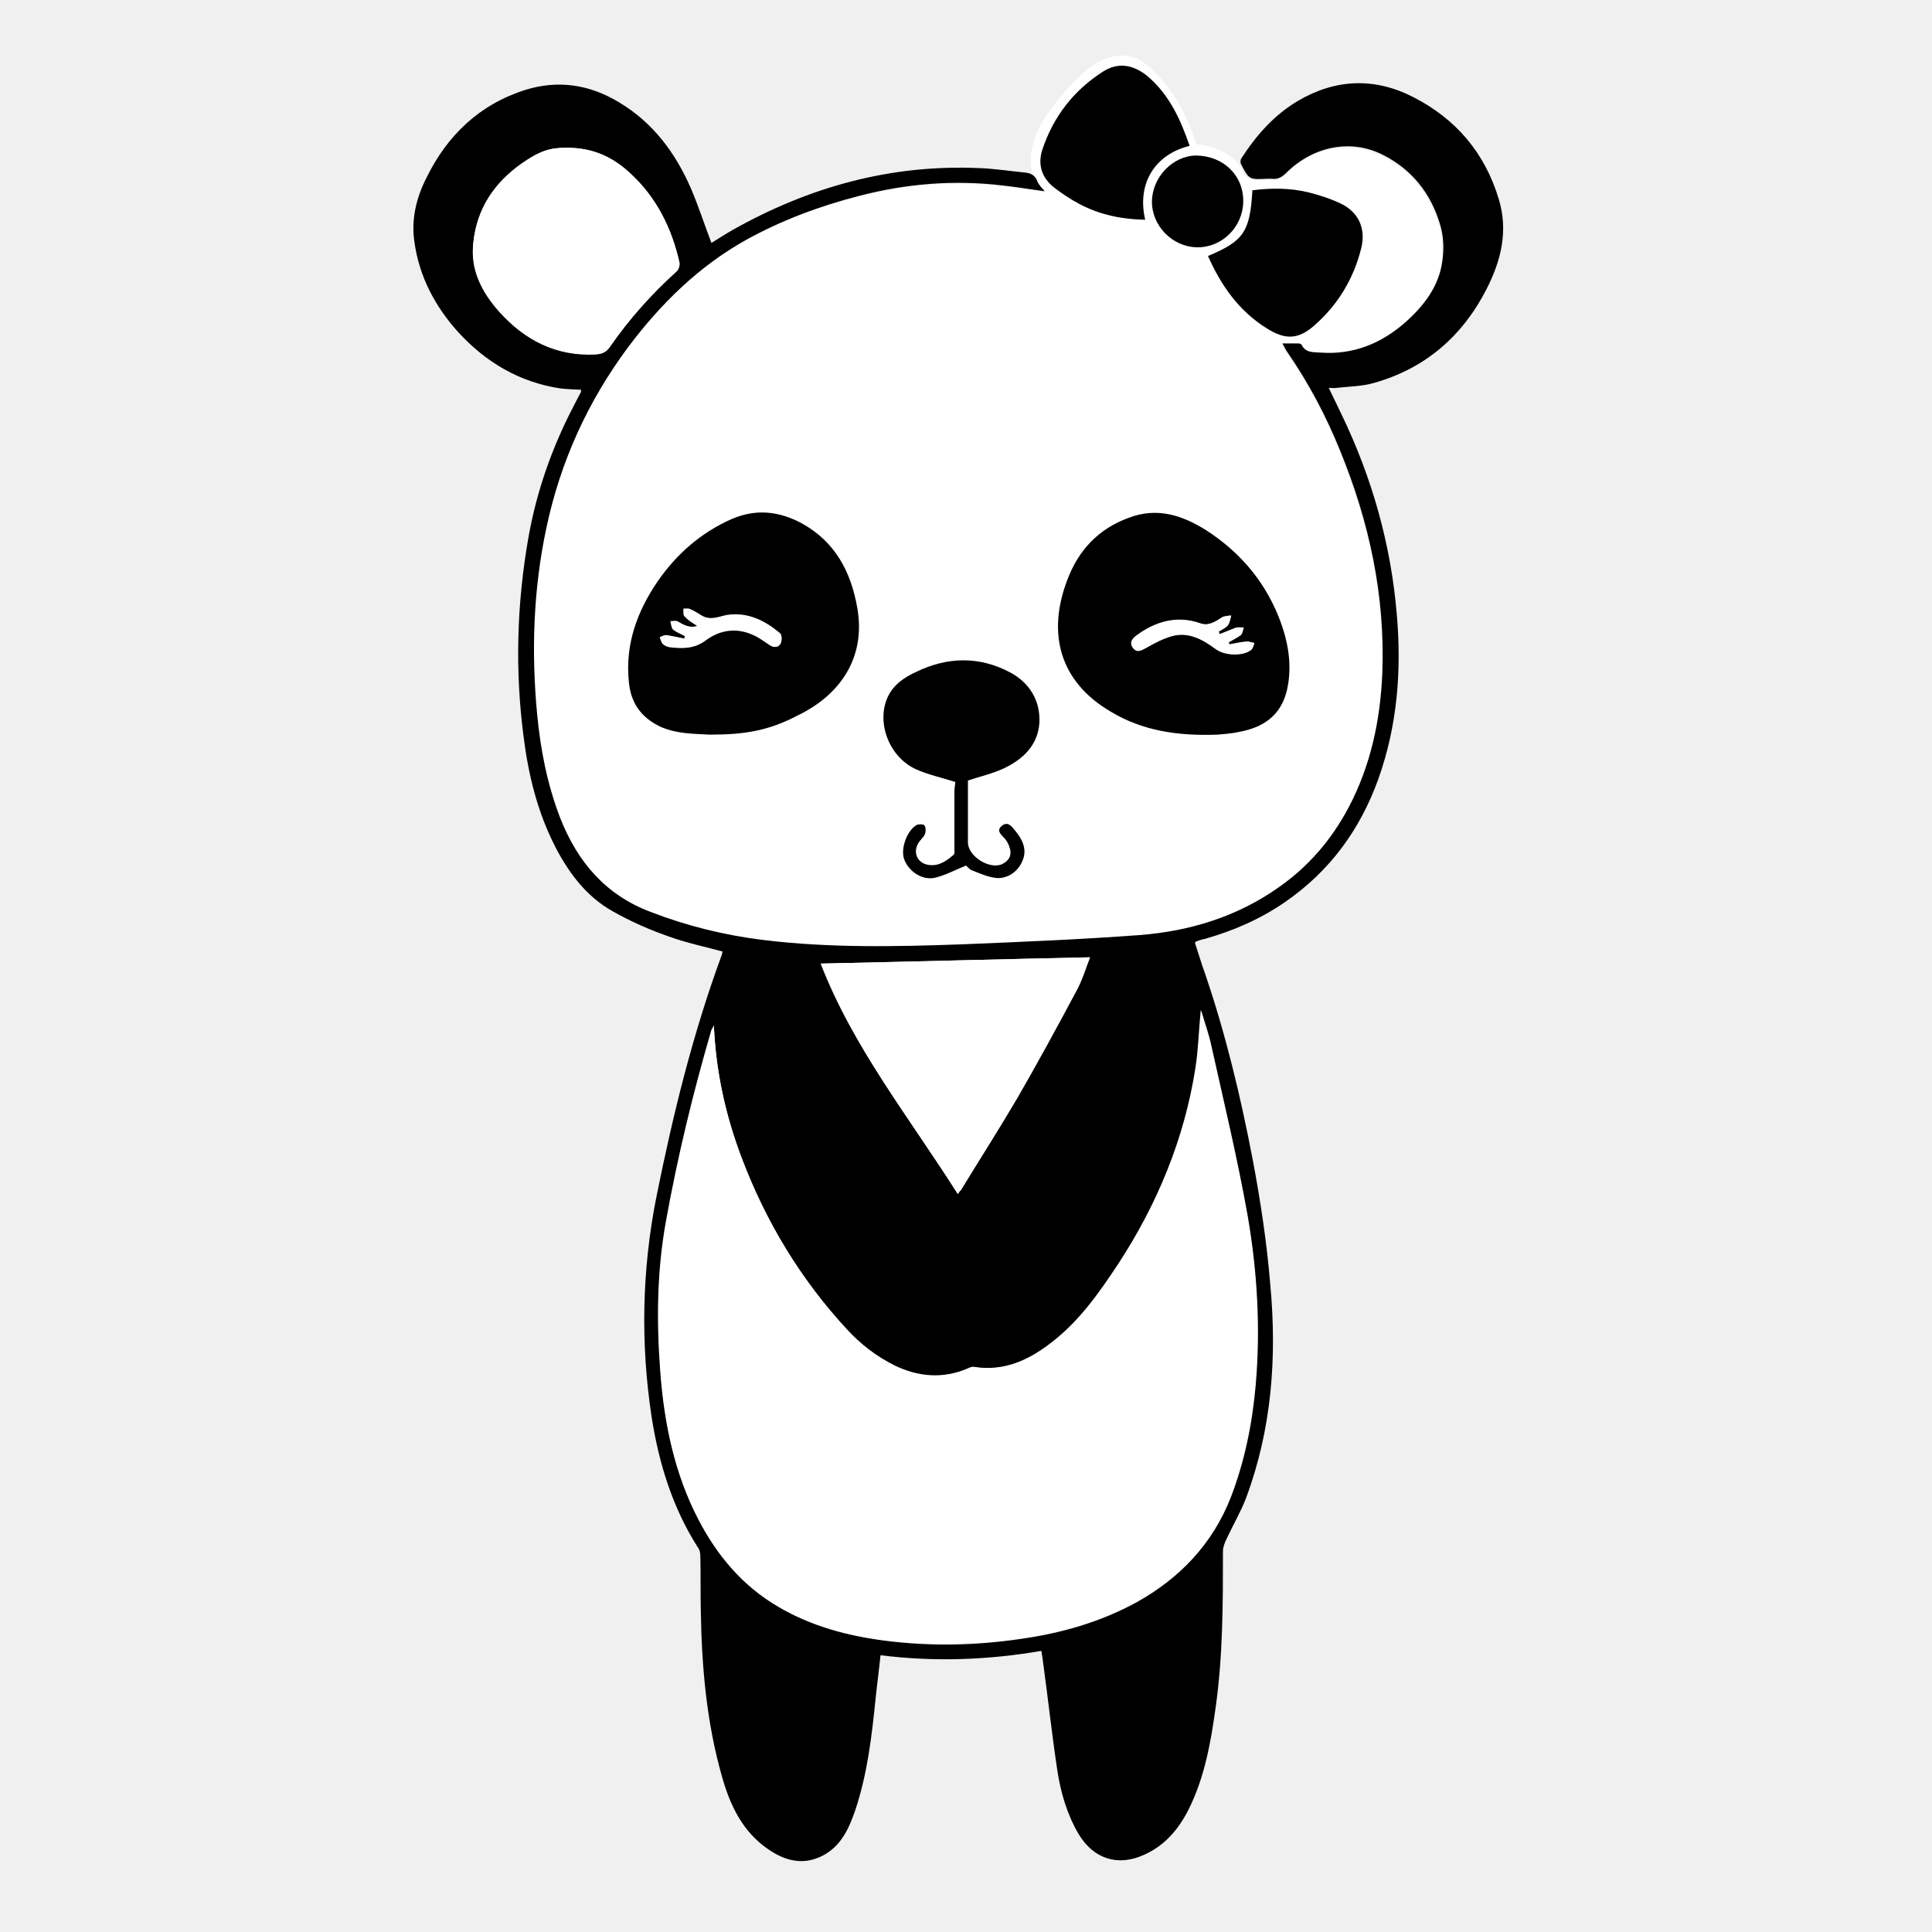
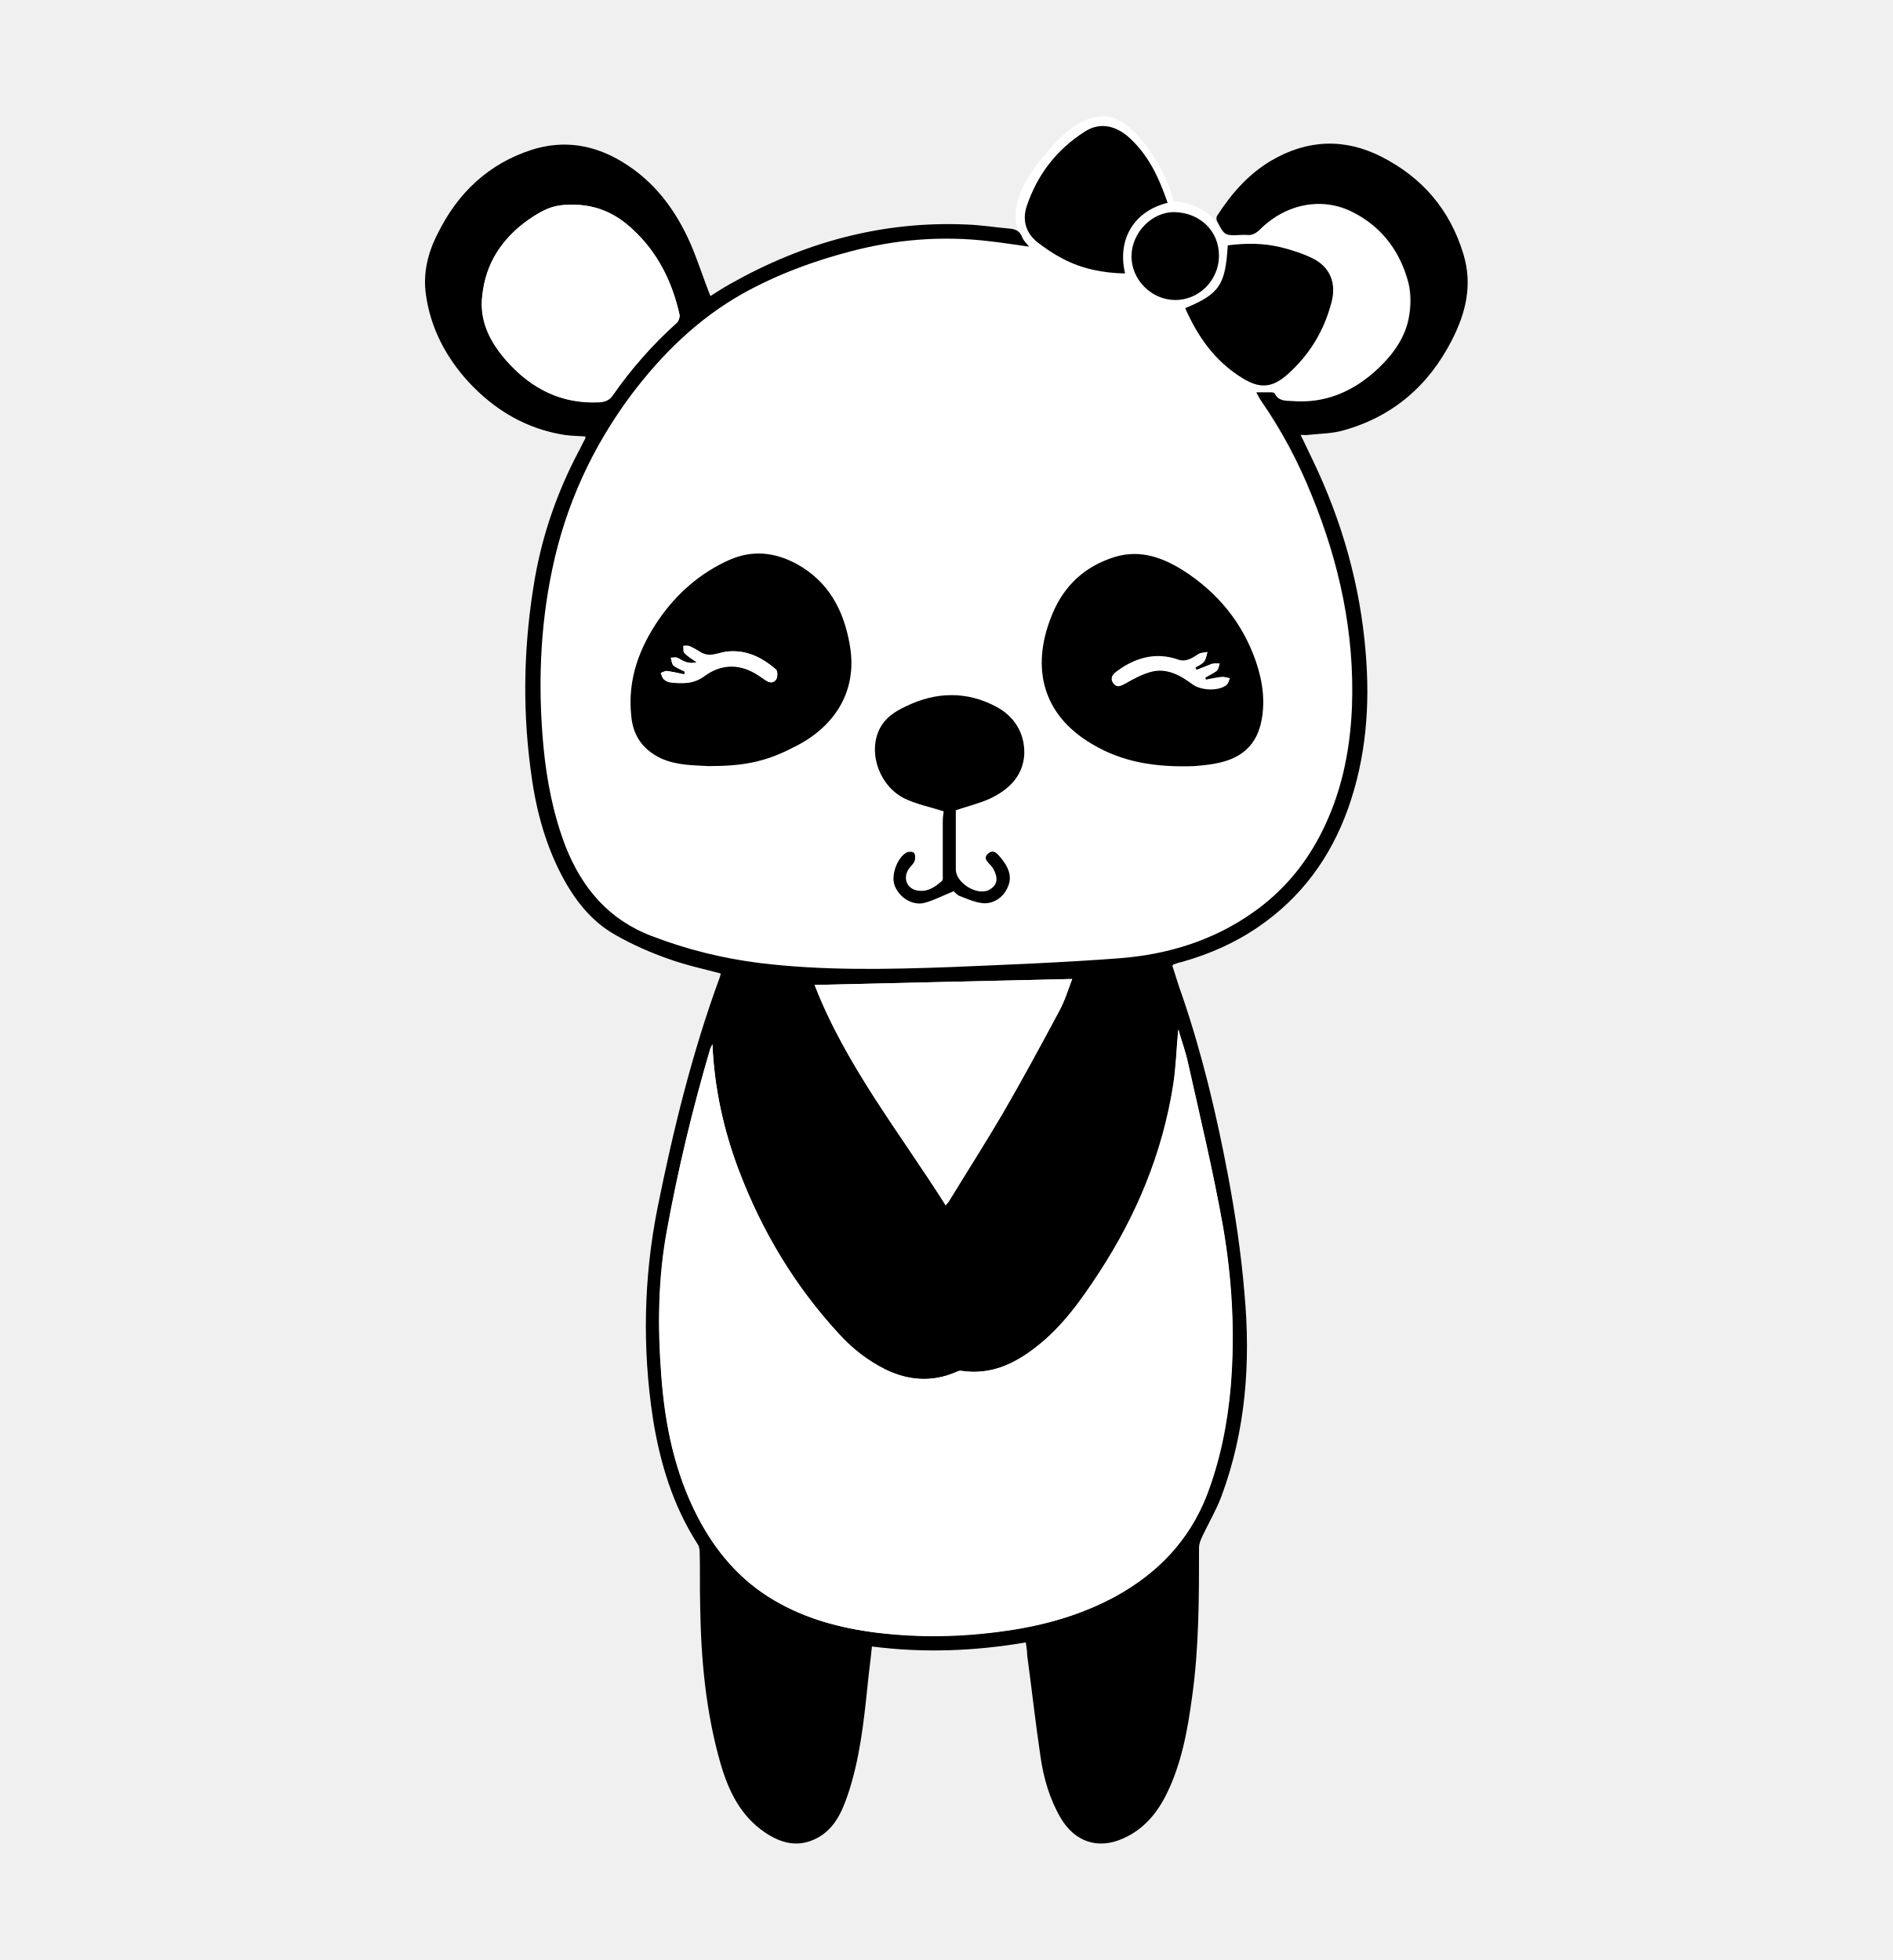
- <svg xmlns="http://www.w3.org/2000/svg" version="1.1" id="Layer_1" x="0px" y="0px" viewBox="0 0 400 400" style="enable-background:new 0 0 400 400;" xml:space="preserve">
+ <svg xmlns="http://www.w3.org/2000/svg" version="1.1" id="Layer_1" x="0px" y="0px" viewBox="0 0 1205.3 1248.5" style="enable-background:new 0 0 1205.3 1248.5;" xml:space="preserve">
  <style type="text/css">
	.st0{fill:#FFFFFF;}
</style>
  <g>
-     <path class="st0" d="M256.6,34.2c1.7,3.2,1.7,3.2,5.5,3.1c0.3,0,0.6-0.1,0.9,0c1.3,0.2,2.2-0.4,3.2-1.3c5.6-5.5,13.5-6.9,20-3.6   c5.9,3,9.9,7.9,11.7,14.2c0.7,2.5,0.8,5.3,0.5,7.9c-0.8,5.1-3.8,9.2-7.6,12.5c-5,4.4-10.8,6.8-17.6,6.3c-1.4-0.1-3,0.1-3.8-1.6   c-0.1-0.2-0.4-0.3-0.7-0.3c-1,0-2,0-3.3,0c0.5,0.8,0.8,1.4,1.1,1.9c4.4,6.4,8,13.2,10.9,20.4c6,14.7,9.3,30,8.7,45.9   c-0.4,9.8-2.4,19.2-7,27.9c-3.5,6.6-8.2,12.1-14.3,16.4c-8.7,6.1-18.6,9.2-29,10c-12.1,0.9-24.3,1.5-36.4,1.9   c-13.9,0.5-27.8,0.8-41.6-0.9c-8-1-15.7-2.9-23.2-5.8c-9.3-3.6-15.2-10.3-18.8-19.4c-2.7-7-4.1-14.2-4.8-21.6   c-1.2-12.9-0.8-25.8,1.9-38.5c2.9-13.8,8.6-26.3,17-37.6c6.7-9,14.5-16.6,24.3-22.1c7.3-4.1,15.1-7,23.3-9.1   c9.8-2.6,19.8-3.4,29.9-2.2c2.9,0.3,5.7,0.8,8.7,1.2c0,0-1.6-2-1.9-2.8c-0.5-1.5-1.2-3.2-0.5-6.4c1-4.5,3.7-7.9,5.5-10.1   c2.8-3.5,7.4-8.7,12.7-9c3.4-0.2,5.8,2,7.4,3.6c2.6,2.7,4.4,5.6,5.4,7.5c1.6,2.8,3,7.3,3,7.3s2.5,0,5,1.3   C255.4,32.3,256.6,34.2,256.6,34.2z M103.4,64.5c-3.6-4-6.1-8.6-5.5-14.3c0.7-7,4.3-12.3,9.9-16.3c3.9-2.8,6.2-3.3,9.2-3.3   c5.7-0.1,9.9,2,13.4,5.3c5.4,5,8.6,11.3,10.2,18.5c0.1,0.5-0.2,1.5-0.6,1.8c-5.2,4.7-9.8,9.8-13.8,15.6c-0.8,1.1-1.7,1.5-3,1.6   C115.2,73.7,108.7,70.4,103.4,64.5z" />
-     <path d="M215.6,341.8c-11.1,1.9-22.1,2.3-33.3,0.9c-0.3,3-0.7,5.9-1,8.8c-0.8,7.9-1.7,15.7-4.2,23.2c-1.3,3.8-2.9,7.4-6.6,9.4   c-4.1,2.2-7.9,1.2-11.4-1.2c-5.3-3.6-7.9-9-9.6-15c-3.2-11.2-4.2-22.6-4.4-34.1c-0.1-3.8,0-7.7-0.1-11.5c0-0.6-0.1-1.4-0.5-1.9   c-5.3-8.3-8.1-17.5-9.6-27.1c-2.3-15.2-2-30.4,1-45.5c3.4-16.9,7.5-33.7,13.5-50c0.1-0.2,0.1-0.5,0.2-0.8c-3.7-1-7.5-1.8-11.1-3.1   c-4-1.4-7.9-3.1-11.6-5.2c-5.4-3-9.1-7.9-11.9-13.3c-3.7-7.2-5.6-14.9-6.6-22.9c-1.8-13.8-1.4-27.5,1-41.2   c1.7-9.6,4.9-18.7,9.4-27.3c0.5-0.9,0.9-1.8,1.4-2.7c0.1-0.1,0.1-0.3,0.1-0.6c-1.5-0.1-2.9-0.1-4.4-0.3c-8.4-1.3-15.3-5.4-21-11.6   c-4.8-5.3-8.1-11.5-9.1-18.7c-0.7-4.7,0.4-9.2,2.5-13.3c4.3-8.8,11-15.2,20.5-18.2c6.8-2.1,13.3-1.1,19.4,2.6   c7,4.2,11.6,10.4,14.8,17.7c1.6,3.7,2.8,7.5,4.3,11.4c1.3-0.8,2.8-1.8,4.4-2.7c15.8-8.9,32.7-13.6,51-12.8c3.1,0.1,6.2,0.6,9.3,0.9   c1.3,0.1,2.3,0.5,2.8,1.9c0.3,0.7,0.9,1.3,1.5,2c-3-0.4-5.9-0.9-8.7-1.2c-10.1-1.2-20-0.4-29.9,2.2c-8.1,2.1-15.9,5-23.3,9.1   c-9.8,5.5-17.6,13.2-24.3,22.1c-8.4,11.3-14.1,23.8-17,37.6c-2.7,12.7-3.1,25.6-1.9,38.4c0.7,7.4,2.1,14.6,4.8,21.6   c3.6,9.1,9.4,15.9,18.7,19.4c7.5,2.9,15.2,4.8,23.2,5.8c13.8,1.7,27.7,1.4,41.6,0.9c12.1-0.5,24.3-1,36.4-1.9   c10.4-0.8,20.3-3.8,29-10c6.1-4.3,10.8-9.8,14.3-16.4c4.6-8.7,6.6-18.1,7-27.9c0.6-16-2.7-31.2-8.7-45.9c-2.9-7.2-6.5-14-10.9-20.4   c-0.4-0.5-0.6-1.1-1.1-1.9c1.3,0,2.3,0,3.3,0c0.2,0,0.6,0.1,0.7,0.3c0.8,1.7,2.5,1.5,3.9,1.6c6.8,0.5,12.6-1.9,17.6-6.3   c3.8-3.4,6.9-7.4,7.6-12.5c0.4-2.6,0.3-5.4-0.5-7.9c-1.9-6.3-5.8-11.2-11.7-14.2c-6.6-3.4-14.4-1.9-20,3.6   c-0.9,0.9-1.8,1.5-3.1,1.3c-0.3,0-0.6,0-0.9,0c-3.8,0.2-3.8,0.2-5.5-3.1c-0.1-0.3-0.1-0.8,0.1-1.1c3.1-4.8,6.8-9,11.7-11.9   c7.8-4.6,15.9-4.9,23.9-0.8c8.8,4.5,14.8,11.5,17.7,21.1c2,6.6,0.5,12.7-2.5,18.6c-5,9.8-12.7,16.5-23.4,19.5   c-2.4,0.7-5.1,0.7-7.6,1c-0.5,0.1-1,0-1.7,0c1,2,1.8,3.8,2.7,5.6c6.3,13.1,10.2,26.9,11.4,41.4c1,11.6,0.1,22.9-3.8,33.9   c-3.8,10.6-10.1,19.2-19.4,25.6c-5.1,3.5-10.6,5.9-16.6,7.6c-0.6,0.1-1.1,0.3-1.7,0.5c-0.1,0-0.1,0.1-0.3,0.3   c0.7,2.1,1.3,4.2,2.1,6.4c4.3,12.6,7.4,25.6,9.9,38.7c1.6,8.5,2.9,17.1,3.6,25.7c1.4,15,0.3,29.9-5,44.1c-1.1,2.9-2.7,5.6-4,8.4   c-0.4,0.8-0.8,1.8-0.8,2.6c0,10.8,0,21.6-1.5,32.3c-1,7.3-2.3,14.6-5.6,21.2c-2,4-4.9,7.5-9.2,9.4c-5.4,2.5-10.5,0.9-13.6-4.3   c-2.4-4.1-3.7-8.6-4.4-13.2c-1.1-7.3-1.9-14.7-2.9-22C215.9,343.7,215.8,342.9,215.6,341.8z M147.8,212.3c-0.1,0.3-0.3,0.6-0.4,1   c-3.9,13-7,26.2-9.4,39.5c-1.9,10.3-2,20.8-1.2,31.3c0.8,10.7,2.9,21,7.9,30.6c3.9,7.5,9.1,13.7,16.5,18c6.8,4,14.3,6,22.1,7   c9.4,1.2,18.8,1,28.2-0.4c8.4-1.2,16.4-3.5,23.9-7.6c8.9-5,15.6-12,19.4-21.6c2.9-7.5,4.5-15.4,5.2-23.5c1-11.8,0.3-23.5-1.7-35   c-2.1-11.8-4.9-23.4-7.5-35.1c-0.5-2.4-1.4-4.7-2.1-7.3c-0.4,4.3-0.5,8.2-1.1,12c-2.2,14.7-7.9,28.2-16,40.6   c-3.8,5.9-7.9,11.6-13.5,16c-4.8,3.8-10,6.2-16.3,5.3c-0.4-0.1-0.9,0.1-1.3,0.3c-5.2,2.2-10.3,1.8-15.2-0.6c-3.8-1.9-7-4.4-9.9-7.5   c-9.6-10.4-16.8-22.3-21.8-35.5C150.2,230.9,148.2,221.8,147.8,212.3z M198.3,247.2c0.3-0.4,0.4-0.5,0.5-0.7   c3.9-6.3,8-12.6,11.7-19.1c4.3-7.3,8.3-14.8,12.3-22.3c1.2-2.2,1.9-4.6,2.8-6.9c-18.7,0.4-37.1,0.9-55.7,1.3   C176.6,216.8,188.3,231.4,198.3,247.2z M117.1,30.6c-3,0-5.3,0.6-9.2,3.3c-5.6,4-9.2,9.3-9.9,16.3c-0.6,5.6,1.9,10.3,5.4,14.3   c5.3,5.9,11.8,9.2,19.9,8.8c1.3-0.1,2.2-0.4,3-1.6c4-5.7,8.6-10.9,13.7-15.6c0.4-0.4,0.8-1.3,0.6-1.8c-1.6-7.1-4.7-13.5-10.2-18.5   C127,32.6,122.8,30.5,117.1,30.6z" />
-     <path d="M146.9,152.1c-3.1-0.2-6.8-0.1-10.3-1.7c-3.9-1.9-6-4.9-6.4-9.2c-0.8-7.8,1.7-14.6,6-20.9c3.9-5.6,8.9-10,15.2-12.8   c5-2.2,9.8-1.7,14.5,0.8c7,3.8,10.3,10.1,11.6,17.6c1.8,10.3-3.6,18-12.3,22.2C159.1,151.3,154.2,152.1,146.9,152.1z M144.4,129.6   c-1.6,0.5-2.8-0.2-4-0.9c-0.4-0.3-1.1-0.1-1.6-0.1c0.2,0.6,0.2,1.3,0.6,1.7c0.7,0.6,1.6,0.9,2.4,1.3c0,0.2-0.1,0.4-0.1,0.6   c-1.2-0.2-2.4-0.5-3.6-0.7c-0.5-0.1-1,0.2-1.5,0.4c0.2,0.4,0.3,1,0.6,1.3c0.4,0.4,0.9,0.6,1.4,0.7c2.6,0.3,5.1,0.4,7.5-1.4   c3.1-2.3,6.6-2.7,10.1-1c1.1,0.5,2.1,1.3,3.2,2c0.8,0.6,1.7,0.6,2.2-0.3c0.3-0.5,0.3-1.8-0.1-2.1c-3.1-2.6-6.6-4.4-10.9-3.8   c-1.7,0.3-3.4,1.2-5.2,0.2c-0.8-0.5-1.6-1-2.5-1.4c-0.4-0.2-0.9-0.1-1.4-0.1c0.1,0.5-0.1,1.2,0.2,1.5   C142.4,128.4,143.3,128.9,144.4,129.6z" />
-     <path d="M252.1,152.1c-8.3,0.3-15.6-0.8-22.2-4.8c-10.7-6.3-13.1-16.4-8.9-27.3c2.3-6.1,6.4-10.5,12.7-12.8   c5.8-2.2,10.9-0.6,15.9,2.5c7.5,4.8,12.9,11.4,15.8,19.8c1.5,4.4,2.1,9,1,13.6c-1.3,5.1-4.9,7.5-9.7,8.4   C254.9,151.9,253.1,152,252.1,152.1z M252.5,131.3c-0.1-0.2-0.1-0.4-0.2-0.6c0.6-0.4,1.4-0.7,1.9-1.3c0.4-0.5,0.5-1.3,0.7-2   c-0.6,0.1-1.4,0.1-1.9,0.4c-1.4,0.9-2.8,1.9-4.6,1.2c-4.7-1.6-9-0.4-12.9,2.4c-1,0.7-1.8,1.6-0.9,2.7c0.9,1.1,1.8,0.4,2.8-0.1   c1.7-0.9,3.4-1.9,5.3-2.4c3.4-0.9,6.3,0.7,9,2.7c1.9,1.4,5.6,1.5,7.3,0.2c0.4-0.3,0.5-0.9,0.7-1.4c-0.5-0.1-1.1-0.3-1.6-0.3   c-1.2,0.1-2.4,0.4-3.6,0.6c0-0.2-0.1-0.3-0.1-0.5c0.9-0.5,1.8-0.9,2.5-1.5c0.4-0.3,0.4-1,0.6-1.5c-0.6,0-1.2-0.1-1.8,0.1   C254.6,130.5,253.6,130.9,252.5,131.3z" />
-     <path d="M200,179.2c-2.4,1-4.3,2-6.3,2.5c-2.7,0.7-5.6-1.3-6.5-3.8c-0.8-2.2,0.6-6,2.6-7.1c0.4-0.2,1.4-0.2,1.6,0.1   c0.3,0.4,0.3,1.3,0.1,1.8c-0.3,0.7-1,1.2-1.4,1.9c-1.2,2.1,0,4.3,2.4,4.5c2,0.2,3.5-0.9,4.9-2.1c0.3-0.2,0.2-0.9,0.2-1.3   c0-3.8,0-7.7,0-11.5c0-0.9,0.1-1.7,0.2-2.3c-2.8-0.9-5.7-1.5-8.3-2.7c-5.5-2.6-8.1-9.7-5.7-14.9c1.2-2.6,3.5-4.1,5.9-5.2   c6.4-3.1,13-3.3,19.4,0.1c4,2.1,6.3,5.8,6.1,10.4c-0.3,4.7-3.4,7.6-7.4,9.5c-2.4,1.1-5,1.7-7.4,2.5c0,1.7,0,3.6,0,5.5   c0,2.4,0,4.8,0,7.3c0,2.9,4.5,5.7,7.1,4.5c1.6-0.8,2.1-2.1,1.4-3.8c-0.2-0.5-0.5-1.1-0.9-1.5c-0.7-0.8-1.8-1.6-0.6-2.6   c1.3-1.1,2.1,0.2,2.8,1c1.5,1.8,2.5,3.9,1.5,6.2c-0.9,2.2-2.9,3.6-5.1,3.6c-1.9-0.1-3.8-1-5.6-1.7   C200.6,179.8,200.1,179.3,200,179.2z" />
-     <path d="M250.1,53c7.4-3.1,8.7-5,9.2-13.6c3.9-0.5,7.7-0.5,11.5,0.4c2.4,0.6,4.9,1.4,7.1,2.5c3.6,1.9,4.9,5.3,3.9,9.2   c-1.6,6.3-4.8,11.6-9.7,15.9c-3.3,2.9-6,3-9.8,0.6C256.5,64.4,252.8,59.1,250.1,53z" />
-     <path d="M246.3,30.2c-7,1.7-11,7.6-9.2,15.3c-4.8-0.1-9.3-1-13.5-3.2c-1.9-1-3.7-2.2-5.4-3.5c-2.5-2-3.4-4.7-2.4-7.8   c2.3-6.9,6.5-12.3,12.6-16.2c3-1.9,6.1-1.5,9.1,0.9C242.1,19.6,244.4,24.7,246.3,30.2z" />
-     <path d="M257.4,41.8c-0.1,5.2-4.4,9.5-9.6,9.4c-5.1-0.1-9.4-4.5-9.3-9.6c0.1-5,4.4-9.4,9.2-9.4C253.3,32.3,257.5,36.3,257.4,41.8z" />
-     <path class="st0" d="M147.8,212.3c0.4,9.5,2.4,18.6,5.7,27.4c5,13.2,12.1,25.1,21.8,35.5c2.8,3.1,6.1,5.6,9.9,7.5   c5,2.4,10.1,2.8,15.2,0.6c0.4-0.2,0.9-0.4,1.3-0.3c6.3,1,11.5-1.5,16.3-5.3c5.6-4.4,9.6-10.1,13.5-16c8.1-12.4,13.7-25.9,16-40.6   c0.6-3.9,0.7-7.8,1.1-12c0.8,2.6,1.6,4.9,2.1,7.3c2.6,11.7,5.4,23.3,7.5,35.1c2,11.6,2.7,23.3,1.7,35c-0.7,8-2.3,15.9-5.2,23.5   c-3.7,9.6-10.4,16.6-19.4,21.6c-7.4,4.1-15.5,6.4-23.9,7.6c-9.4,1.3-18.8,1.5-28.2,0.4c-7.8-1-15.3-3-22.1-7   c-7.3-4.3-12.6-10.5-16.5-18c-5-9.6-7.1-20-7.9-30.6c-0.8-10.5-0.7-20.9,1.2-31.3c2.4-13.3,5.6-26.5,9.4-39.5   C147.5,212.9,147.7,212.6,147.8,212.3z" />
-     <path class="st0" d="M198.3,247.2c-10-15.8-21.7-30.4-28.3-47.7c18.6-0.4,37-0.9,55.7-1.3c-0.9,2.3-1.6,4.7-2.8,6.9   c-4,7.5-8.1,15-12.3,22.3c-3.8,6.4-7.8,12.7-11.7,19.1C198.7,246.6,198.5,246.8,198.3,247.2z" />
-     <path class="st0" d="M117.1,30.6c5.7-0.1,9.9,2.1,13.4,5.3c5.4,5,8.6,11.3,10.2,18.5c0.1,0.5-0.2,1.5-0.6,1.8   c-5.2,4.7-9.8,9.8-13.8,15.6c-0.8,1.2-1.7,1.5-3,1.6c-8.1,0.4-14.6-2.9-19.9-8.8c-3.6-4-6.1-8.7-5.4-14.3c0.8-7,4.3-12.3,9.9-16.3   C111.8,31.1,114,30.6,117.1,30.6z" />
-     <path class="st0" d="M144.4,129.6c-1.1-0.7-2-1.3-2.7-2c-0.3-0.3-0.1-1-0.2-1.5c0.5,0,1-0.1,1.4,0.1c0.9,0.4,1.6,0.9,2.5,1.4   c1.8,1,3.4,0.1,5.2-0.2c4.3-0.6,7.8,1.1,10.9,3.8c0.4,0.3,0.4,1.5,0.1,2.1c-0.5,0.8-1.4,0.8-2.2,0.3c-1.1-0.7-2.1-1.5-3.2-2   c-3.5-1.7-7-1.3-10.1,1c-2.4,1.8-4.9,1.7-7.5,1.4c-0.5-0.1-1-0.3-1.4-0.7c-0.3-0.3-0.4-0.9-0.6-1.3c0.5-0.1,1-0.4,1.5-0.4   c1.2,0.1,2.4,0.4,3.6,0.7c0-0.2,0.1-0.4,0.1-0.6c-0.8-0.4-1.7-0.8-2.4-1.3c-0.4-0.3-0.4-1.1-0.6-1.7c0.6,0,1.2-0.2,1.6,0.1   C141.6,129.5,142.7,130.1,144.4,129.6z" />
-     <path class="st0" d="M252.5,131.3c1.1-0.4,2.1-0.9,3.2-1.2c0.5-0.2,1.2,0,1.8-0.1c-0.2,0.5-0.3,1.2-0.6,1.5c-0.8,0.6-1.7,1-2.5,1.5   c0,0.2,0.1,0.3,0.1,0.5c1.2-0.2,2.4-0.5,3.6-0.6c0.5-0.1,1.1,0.2,1.6,0.3c-0.2,0.5-0.3,1.1-0.7,1.4c-1.7,1.3-5.4,1.2-7.3-0.2   c-2.7-2-5.6-3.6-9-2.7c-1.8,0.5-3.6,1.4-5.3,2.4c-1,0.5-1.9,1.2-2.8,0.1c-0.9-1.2-0.1-2.1,0.9-2.7c3.9-2.8,8.2-4,12.9-2.4   c1.9,0.6,3.2-0.3,4.6-1.2c0.5-0.3,1.3-0.3,1.9-0.4c-0.2,0.7-0.3,1.5-0.7,2c-0.5,0.6-1.3,0.9-1.9,1.3   C252.4,130.9,252.4,131.1,252.5,131.3z" />
+     <path class="st0" d="M773.9,141c5,9.4,5,9.4,16.2,9.1c0.9,0,1.8-0.3,2.6,0c3.8,0.6,6.5-1.2,9.4-3.8c16.5-16.2,39.7-20.3,58.9-10.6   c17.4,8.8,29.1,23.2,34.4,41.8c2.1,7.4,2.4,15.6,1.5,23.2c-2.4,15-11.2,27.1-22.4,36.8c-14.7,12.9-31.8,20-51.8,18.5   c-4.1-0.3-8.8,0.3-11.2-4.7c-0.3-0.6-1.2-0.9-2.1-0.9c-2.9,0-5.9,0-9.7,0c1.5,2.4,2.4,4.1,3.2,5.6c12.9,18.8,23.5,38.8,32.1,60   c17.7,43.3,27.4,88.3,25.6,135.1c-1.2,28.8-7.1,56.5-20.6,82.1c-10.3,19.4-24.1,35.6-42.1,48.3c-25.6,18-54.7,27.1-85.3,29.4   c-35.6,2.6-71.5,4.4-107.1,5.6c-40.9,1.5-81.8,2.4-122.4-2.6c-23.5-2.9-46.2-8.5-68.3-17.1c-27.4-10.6-44.7-30.3-55.3-57.1   c-7.9-20.6-12.1-41.8-14.1-63.6c-3.5-38-2.4-75.9,5.6-113.3c8.5-40.6,25.3-77.4,50-110.7c19.7-26.5,42.7-48.9,71.5-65   c21.5-12.1,44.4-20.6,68.6-26.8c28.8-7.7,58.3-10,88-6.5c8.5,0.9,16.8,2.4,25.6,3.5c0,0-4.7-5.9-5.6-8.2c-1.5-4.4-3.5-9.4-1.5-18.8   c2.9-13.2,10.9-23.2,16.2-29.7c8.2-10.3,21.8-25.6,37.4-26.5c10-0.6,17.1,5.9,21.8,10.6c7.7,7.9,12.9,16.5,15.9,22.1   c4.7,8.2,8.8,21.5,8.8,21.5s7.4,0,14.7,3.8C770.4,135.4,773.9,141,773.9,141z M323.1,230.2c-10.6-11.8-18-25.3-16.2-42.1   c2.1-20.6,12.7-36.2,29.1-48c11.5-8.2,18.2-9.7,27.1-9.7c16.8-0.3,29.1,5.9,39.4,15.6c15.9,14.7,25.3,33.3,30,54.4   c0.3,1.5-0.6,4.4-1.8,5.3c-15.3,13.8-28.8,28.8-40.6,45.9c-2.4,3.2-5,4.4-8.8,4.7C357.8,257.2,338.7,247.5,323.1,230.2z" />
+     <path d="M653.3,1046.2c-32.7,5.6-65,6.8-98,2.6c-0.9,8.8-2.1,17.4-2.9,25.9c-2.4,23.2-5,46.2-12.4,68.3   c-3.8,11.2-8.5,21.8-19.4,27.7c-12.1,6.5-23.2,3.5-33.5-3.5c-15.6-10.6-23.2-26.5-28.3-44.1c-9.4-33-12.4-66.5-12.9-100.4   c-0.3-11.2,0-22.7-0.3-33.8c0-1.8-0.3-4.1-1.5-5.6c-15.6-24.4-23.8-51.5-28.3-79.8c-6.8-44.7-5.9-89.5,2.9-133.9   c10-49.7,22.1-99.2,39.7-147.1c0.3-0.6,0.3-1.5,0.6-2.4c-10.9-2.9-22.1-5.3-32.7-9.1c-11.8-4.1-23.2-9.1-34.1-15.3   c-15.9-8.8-26.8-23.2-35-39.1c-10.9-21.2-16.5-43.8-19.4-67.4c-5.3-40.6-4.1-80.9,2.9-121.2c5-28.3,14.4-55,27.7-80.3   c1.5-2.6,2.6-5.3,4.1-7.9c0.3-0.3,0.3-0.9,0.3-1.8c-4.4-0.3-8.5-0.3-12.9-0.9c-24.7-3.8-45-15.9-61.8-34.1   c-14.1-15.6-23.8-33.8-26.8-55c-2.1-13.8,1.2-27.1,7.4-39.1c12.7-25.9,32.4-44.7,60.3-53.6c20-6.2,39.1-3.2,57.1,7.7   c20.6,12.4,34.1,30.6,43.6,52.1c4.7,10.9,8.2,22.1,12.7,33.5c3.8-2.4,8.2-5.3,12.9-7.9c46.5-26.2,96.2-40,150.1-37.7   c9.1,0.3,18.2,1.8,27.4,2.6c3.8,0.3,6.8,1.5,8.2,5.6c0.9,2.1,2.6,3.8,4.4,5.9c-8.8-1.2-17.4-2.6-25.6-3.5   c-29.7-3.5-58.9-1.2-88,6.5c-23.8,6.2-46.8,14.7-68.6,26.8c-28.8,16.2-51.8,38.8-71.5,65c-24.7,33.3-41.5,70-50,110.7   c-7.9,37.4-9.1,75.3-5.6,113c2.1,21.8,6.2,43,14.1,63.6c10.6,26.8,27.7,46.8,55,57.1c22.1,8.5,44.7,14.1,68.3,17.1   c40.6,5,81.5,4.1,122.4,2.6c35.6-1.5,71.5-2.9,107.1-5.6c30.6-2.4,59.7-11.2,85.3-29.4c18-12.7,31.8-28.8,42.1-48.3   c13.5-25.6,19.4-53.3,20.6-82.1c1.8-47.1-7.9-91.8-25.6-135.1c-8.5-21.2-19.1-41.2-32.1-60c-1.2-1.5-1.8-3.2-3.2-5.6   c3.8,0,6.8,0,9.7,0c0.6,0,1.8,0.3,2.1,0.9c2.4,5,7.4,4.4,11.5,4.7c20,1.5,37.1-5.6,51.8-18.5c11.2-10,20.3-21.8,22.4-36.8   c1.2-7.7,0.9-15.9-1.5-23.2c-5.6-18.5-17.1-33-34.4-41.8c-19.4-10-42.4-5.6-58.9,10.6c-2.6,2.6-5.3,4.4-9.1,3.8c-0.9,0-1.8,0-2.6,0   c-11.2,0.6-11.2,0.6-16.2-9.1c-0.3-0.9-0.3-2.4,0.3-3.2c9.1-14.1,20-26.5,34.4-35c23-13.5,46.8-14.4,70.3-2.4   c25.9,13.2,43.6,33.8,52.1,62.1c5.9,19.4,1.5,37.4-7.4,54.7c-14.7,28.8-37.4,48.6-68.9,57.4c-7.1,2.1-15,2.1-22.4,2.9   c-1.5,0.3-2.9,0-5,0c2.9,5.9,5.3,11.2,7.9,16.5c18.5,38.6,30,79.2,33.5,121.8c2.9,34.1,0.3,67.4-11.2,99.8   c-11.2,31.2-29.7,56.5-57.1,75.3c-15,10.3-31.2,17.4-48.9,22.4c-1.8,0.3-3.2,0.9-5,1.5c-0.3,0-0.3,0.3-0.9,0.9   c2.1,6.2,3.8,12.4,6.2,18.8c12.7,37.1,21.8,75.3,29.1,113.9c4.7,25,8.5,50.3,10.6,75.6c4.1,44.1,0.9,88-14.7,129.8   c-3.2,8.5-7.9,16.5-11.8,24.7c-1.2,2.4-2.4,5.3-2.4,7.7c0,31.8,0,63.6-4.4,95.1c-2.9,21.5-6.8,43-16.5,62.4   c-5.9,11.8-14.4,22.1-27.1,27.7c-15.9,7.4-30.9,2.6-40-12.7c-7.1-12.1-10.9-25.3-12.9-38.8c-3.2-21.5-5.6-43.3-8.5-64.7   C654.1,1051.8,653.8,1049.5,653.3,1046.2z M453.7,665.1c-0.3,0.9-0.9,1.8-1.2,2.9c-11.5,38.3-20.6,77.1-27.7,116.2   c-5.6,30.3-5.9,61.2-3.5,92.1c2.4,31.5,8.5,61.8,23.2,90.1c11.5,22.1,26.8,40.3,48.6,53c20,11.8,42.1,17.7,65,20.6   c27.7,3.5,55.3,2.9,83-1.2c24.7-3.5,48.3-10.3,70.3-22.4c26.2-14.7,45.9-35.3,57.1-63.6c8.5-22.1,13.2-45.3,15.3-69.2   c2.9-34.7,0.9-69.2-5-103c-6.2-34.7-14.4-68.9-22.1-103.3c-1.5-7.1-4.1-13.8-6.2-21.5c-1.2,12.7-1.5,24.1-3.2,35.3   c-6.5,43.3-23.2,83-47.1,119.5c-11.2,17.4-23.2,34.1-39.7,47.1c-14.1,11.2-29.4,18.2-48,15.6c-1.2-0.3-2.6,0.3-3.8,0.9   c-15.3,6.5-30.3,5.3-44.7-1.8c-11.2-5.6-20.6-12.9-29.1-22.1c-28.3-30.6-49.4-65.6-64.2-104.5C460.8,719.9,454.9,693.1,453.7,665.1   z M602.3,767.8c0.9-1.2,1.2-1.5,1.5-2.1c11.5-18.5,23.5-37.1,34.4-56.2c12.7-21.5,24.4-43.6,36.2-65.6c3.5-6.5,5.6-13.5,8.2-20.3   c-55,1.2-109.2,2.6-163.9,3.8C538.5,678.4,572.9,721.3,602.3,767.8z M363.4,130.4c-8.8,0-15.6,1.8-27.1,9.7   c-16.5,11.8-27.1,27.4-29.1,48c-1.8,16.5,5.6,30.3,15.9,42.1c15.6,17.4,34.7,27.1,58.6,25.9c3.8-0.3,6.5-1.2,8.8-4.7   c11.8-16.8,25.3-32.1,40.3-45.9c1.2-1.2,2.4-3.8,1.8-5.3c-4.7-20.9-13.8-39.7-30-54.4C392.5,136.3,380.2,130.1,363.4,130.4z" />
+     <path d="M451.1,488c-9.1-0.6-20-0.3-30.3-5c-11.5-5.6-17.7-14.4-18.8-27.1c-2.4-23,5-43,17.7-61.5c11.5-16.5,26.2-29.4,44.7-37.7   c14.7-6.5,28.8-5,42.7,2.4c20.6,11.2,30.3,29.7,34.1,51.8c5.3,30.3-10.6,53-36.2,65.3C487,485.6,472.6,488,451.1,488z M443.7,421.8   c-4.7,1.5-8.2-0.6-11.8-2.6c-1.2-0.9-3.2-0.3-4.7-0.3c0.6,1.8,0.6,3.8,1.8,5c2.1,1.8,4.7,2.6,7.1,3.8c0,0.6-0.3,1.2-0.3,1.8   c-3.5-0.6-7.1-1.5-10.6-2.1c-1.5-0.3-2.9,0.6-4.4,1.2c0.6,1.2,0.9,2.9,1.8,3.8c1.2,1.2,2.6,1.8,4.1,2.1c7.7,0.9,15,1.2,22.1-4.1   c9.1-6.8,19.4-7.9,29.7-2.9c3.2,1.5,6.2,3.8,9.4,5.9c2.4,1.8,5,1.8,6.5-0.9c0.9-1.5,0.9-5.3-0.3-6.2c-9.1-7.7-19.4-12.9-32.1-11.2   c-5,0.9-10,3.5-15.3,0.6c-2.4-1.5-4.7-2.9-7.4-4.1c-1.2-0.6-2.6-0.3-4.1-0.3c0.3,1.5-0.3,3.5,0.6,4.4   C437.8,418.2,440.5,419.7,443.7,421.8z" />
+     <path d="M760.7,488c-24.4,0.9-45.9-2.4-65.3-14.1c-31.5-18.5-38.6-48.3-26.2-80.3c6.8-18,18.8-30.9,37.4-37.7   c17.1-6.5,32.1-1.8,46.8,7.4c22.1,14.1,38,33.5,46.5,58.3c4.4,12.9,6.2,26.5,2.9,40c-3.8,15-14.4,22.1-28.5,24.7   C768.9,487.4,763.6,487.7,760.7,488z M761.9,426.8c-0.3-0.6-0.3-1.2-0.6-1.8c1.8-1.2,4.1-2.1,5.6-3.8c1.2-1.5,1.5-3.8,2.1-5.9   c-1.8,0.3-4.1,0.3-5.6,1.2c-4.1,2.6-8.2,5.6-13.5,3.5c-13.8-4.7-26.5-1.2-38,7.1c-2.9,2.1-5.3,4.7-2.6,7.9c2.6,3.2,5.3,1.2,8.2-0.3   c5-2.6,10-5.6,15.6-7.1c10-2.6,18.5,2.1,26.5,7.9c5.6,4.1,16.5,4.4,21.5,0.6c1.2-0.9,1.5-2.6,2.1-4.1c-1.5-0.3-3.2-0.9-4.7-0.9   c-3.5,0.3-7.1,1.2-10.6,1.8c0-0.6-0.3-0.9-0.3-1.5c2.6-1.5,5.3-2.6,7.4-4.4c1.2-0.9,1.2-2.9,1.8-4.4c-1.8,0-3.5-0.3-5.3,0.3   C768,424.4,765.1,425.6,761.9,426.8z" />
+     <path d="M607.3,567.7c-7.1,2.9-12.7,5.9-18.5,7.4c-7.9,2.1-16.5-3.8-19.1-11.2c-2.4-6.5,1.8-17.7,7.7-20.9c1.2-0.6,4.1-0.6,4.7,0.3   c0.9,1.2,0.9,3.8,0.3,5.3c-0.9,2.1-2.9,3.5-4.1,5.6c-3.5,6.2,0,12.7,7.1,13.2c5.9,0.6,10.3-2.6,14.4-6.2c0.9-0.6,0.6-2.6,0.6-3.8   c0-11.2,0-22.7,0-33.8c0-2.6,0.3-5,0.6-6.8c-8.2-2.6-16.8-4.4-24.4-7.9c-16.2-7.7-23.8-28.5-16.8-43.8c3.5-7.7,10.3-12.1,17.4-15.3   c18.8-9.1,38.3-9.7,57.1,0.3c11.8,6.2,18.5,17.1,18,30.6c-0.9,13.8-10,22.4-21.8,28c-7.1,3.2-14.7,5-21.8,7.4c0,5,0,10.6,0,16.2   c0,7.1,0,14.1,0,21.5c0,8.5,13.2,16.8,20.9,13.2c4.7-2.4,6.2-6.2,4.1-11.2c-0.6-1.5-1.5-3.2-2.6-4.4c-2.1-2.4-5.3-4.7-1.8-7.7   c3.8-3.2,6.2,0.6,8.2,2.9c4.4,5.3,7.4,11.5,4.4,18.2c-2.6,6.5-8.5,10.6-15,10.6c-5.6-0.3-11.2-2.9-16.5-5   C609.1,569.5,607.6,568,607.3,567.7z" />
+     <path d="M754.8,196.3c21.8-9.1,25.6-14.7,27.1-40c11.5-1.5,22.7-1.5,33.8,1.2c7.1,1.8,14.4,4.1,20.9,7.4   c10.6,5.6,14.4,15.6,11.5,27.1c-4.7,18.5-14.1,34.1-28.5,46.8c-9.7,8.5-17.7,8.8-28.8,1.8C773.6,229.9,762.7,214.3,754.8,196.3z" />
+     <path d="M743.6,129.2c-20.6,5-32.4,22.4-27.1,45c-14.1-0.3-27.4-2.9-39.7-9.4c-5.6-2.9-10.9-6.5-15.9-10.3c-7.4-5.9-10-13.8-7.1-23   c6.8-20.3,19.1-36.2,37.1-47.7c8.8-5.6,18-4.4,26.8,2.6C731.2,98,738,113,743.6,129.2z" />
+     <path d="M776.3,163.4c-0.3,15.3-12.9,28-28.3,27.7c-15-0.3-27.7-13.2-27.4-28.3c0.3-14.7,12.9-27.7,27.1-27.7   C764.2,135.4,776.6,147.2,776.3,163.4z" />
+     <path class="st0" d="M453.7,665.1c1.2,28,7.1,54.7,16.8,80.6c14.7,38.8,35.6,73.9,64.2,104.5c8.2,9.1,18,16.5,29.1,22.1   c14.7,7.1,29.7,8.2,44.7,1.8c1.2-0.6,2.6-1.2,3.8-0.9c18.5,2.9,33.8-4.4,48-15.6c16.5-12.9,28.3-29.7,39.7-47.1   c23.8-36.5,40.3-76.2,47.1-119.5c1.8-11.5,2.1-23,3.2-35.3c2.4,7.7,4.7,14.4,6.2,21.5c7.7,34.4,15.9,68.6,22.1,103.3   c5.9,34.1,7.9,68.6,5,103c-2.1,23.5-6.8,46.8-15.3,69.2c-10.9,28.3-30.6,48.9-57.1,63.6c-21.8,12.1-45.6,18.8-70.3,22.4   c-27.7,3.8-55.3,4.4-83,1.2c-23-2.9-45-8.8-65-20.6c-21.5-12.7-37.1-30.9-48.6-53c-14.7-28.3-20.9-58.9-23.2-90.1   c-2.4-30.9-2.1-61.5,3.5-92.1c7.1-39.1,16.5-78,27.7-116.2C452.8,666.9,453.4,666,453.7,665.1z" />
+     <path class="st0" d="M602.3,767.8c-29.4-46.5-63.9-89.5-83.3-140.4c54.7-1.2,108.9-2.6,163.9-3.8c-2.6,6.8-4.7,13.8-8.2,20.3   c-11.8,22.1-23.8,44.1-36.2,65.6c-11.2,18.8-23,37.4-34.4,56.2C603.5,766.1,602.9,766.7,602.3,767.8z" />
+     <path class="st0" d="M363.4,130.4c16.8-0.3,29.1,6.2,39.4,15.6c15.9,14.7,25.3,33.3,30,54.4c0.3,1.5-0.6,4.4-1.8,5.3   c-15.3,13.8-28.8,28.8-40.6,45.9c-2.4,3.5-5,4.4-8.8,4.7c-23.8,1.2-43-8.5-58.6-25.9c-10.6-11.8-18-25.6-15.9-42.1   c2.4-20.6,12.7-36.2,29.1-48C347.8,131.9,354.3,130.4,363.4,130.4z" />
+     <path class="st0" d="M443.7,421.8c-3.2-2.1-5.9-3.8-7.9-5.9c-0.9-0.9-0.3-2.9-0.6-4.4c1.5,0,2.9-0.3,4.1,0.3   c2.6,1.2,4.7,2.6,7.4,4.1c5.3,2.9,10,0.3,15.3-0.6c12.7-1.8,23,3.2,32.1,11.2c1.2,0.9,1.2,4.4,0.3,6.2c-1.5,2.4-4.1,2.4-6.5,0.9   c-3.2-2.1-6.2-4.4-9.4-5.9c-10.3-5-20.6-3.8-29.7,2.9c-7.1,5.3-14.4,5-22.1,4.1c-1.5-0.3-2.9-0.9-4.1-2.1c-0.9-0.9-1.2-2.6-1.8-3.8   c1.5-0.3,2.9-1.2,4.4-1.2c3.5,0.3,7.1,1.2,10.6,2.1c0-0.6,0.3-1.2,0.3-1.8c-2.4-1.2-5-2.4-7.1-3.8c-1.2-0.9-1.2-3.2-1.8-5   c1.8,0,3.5-0.6,4.7,0.3C435.5,421.5,438.7,423.2,443.7,421.8z" />
+     <path class="st0" d="M761.9,426.8c3.2-1.2,6.2-2.6,9.4-3.5c1.5-0.6,3.5,0,5.3-0.3c-0.6,1.5-0.9,3.5-1.8,4.4c-2.4,1.8-5,2.9-7.4,4.4   c0,0.6,0.3,0.9,0.3,1.5c3.5-0.6,7.1-1.5,10.6-1.8c1.5-0.3,3.2,0.6,4.7,0.9c-0.6,1.5-0.9,3.2-2.1,4.1c-5,3.8-15.9,3.5-21.5-0.6   c-7.9-5.9-16.5-10.6-26.5-7.9c-5.3,1.5-10.6,4.1-15.6,7.1c-2.9,1.5-5.6,3.5-8.2,0.3c-2.6-3.5-0.3-6.2,2.6-7.9   c11.5-8.2,24.1-11.8,38-7.1c5.6,1.8,9.4-0.9,13.5-3.5c1.5-0.9,3.8-0.9,5.6-1.2c-0.6,2.1-0.9,4.4-2.1,5.9c-1.5,1.8-3.8,2.6-5.6,3.8   C761.6,425.6,761.6,426.2,761.9,426.8z" />
  </g>
</svg>
